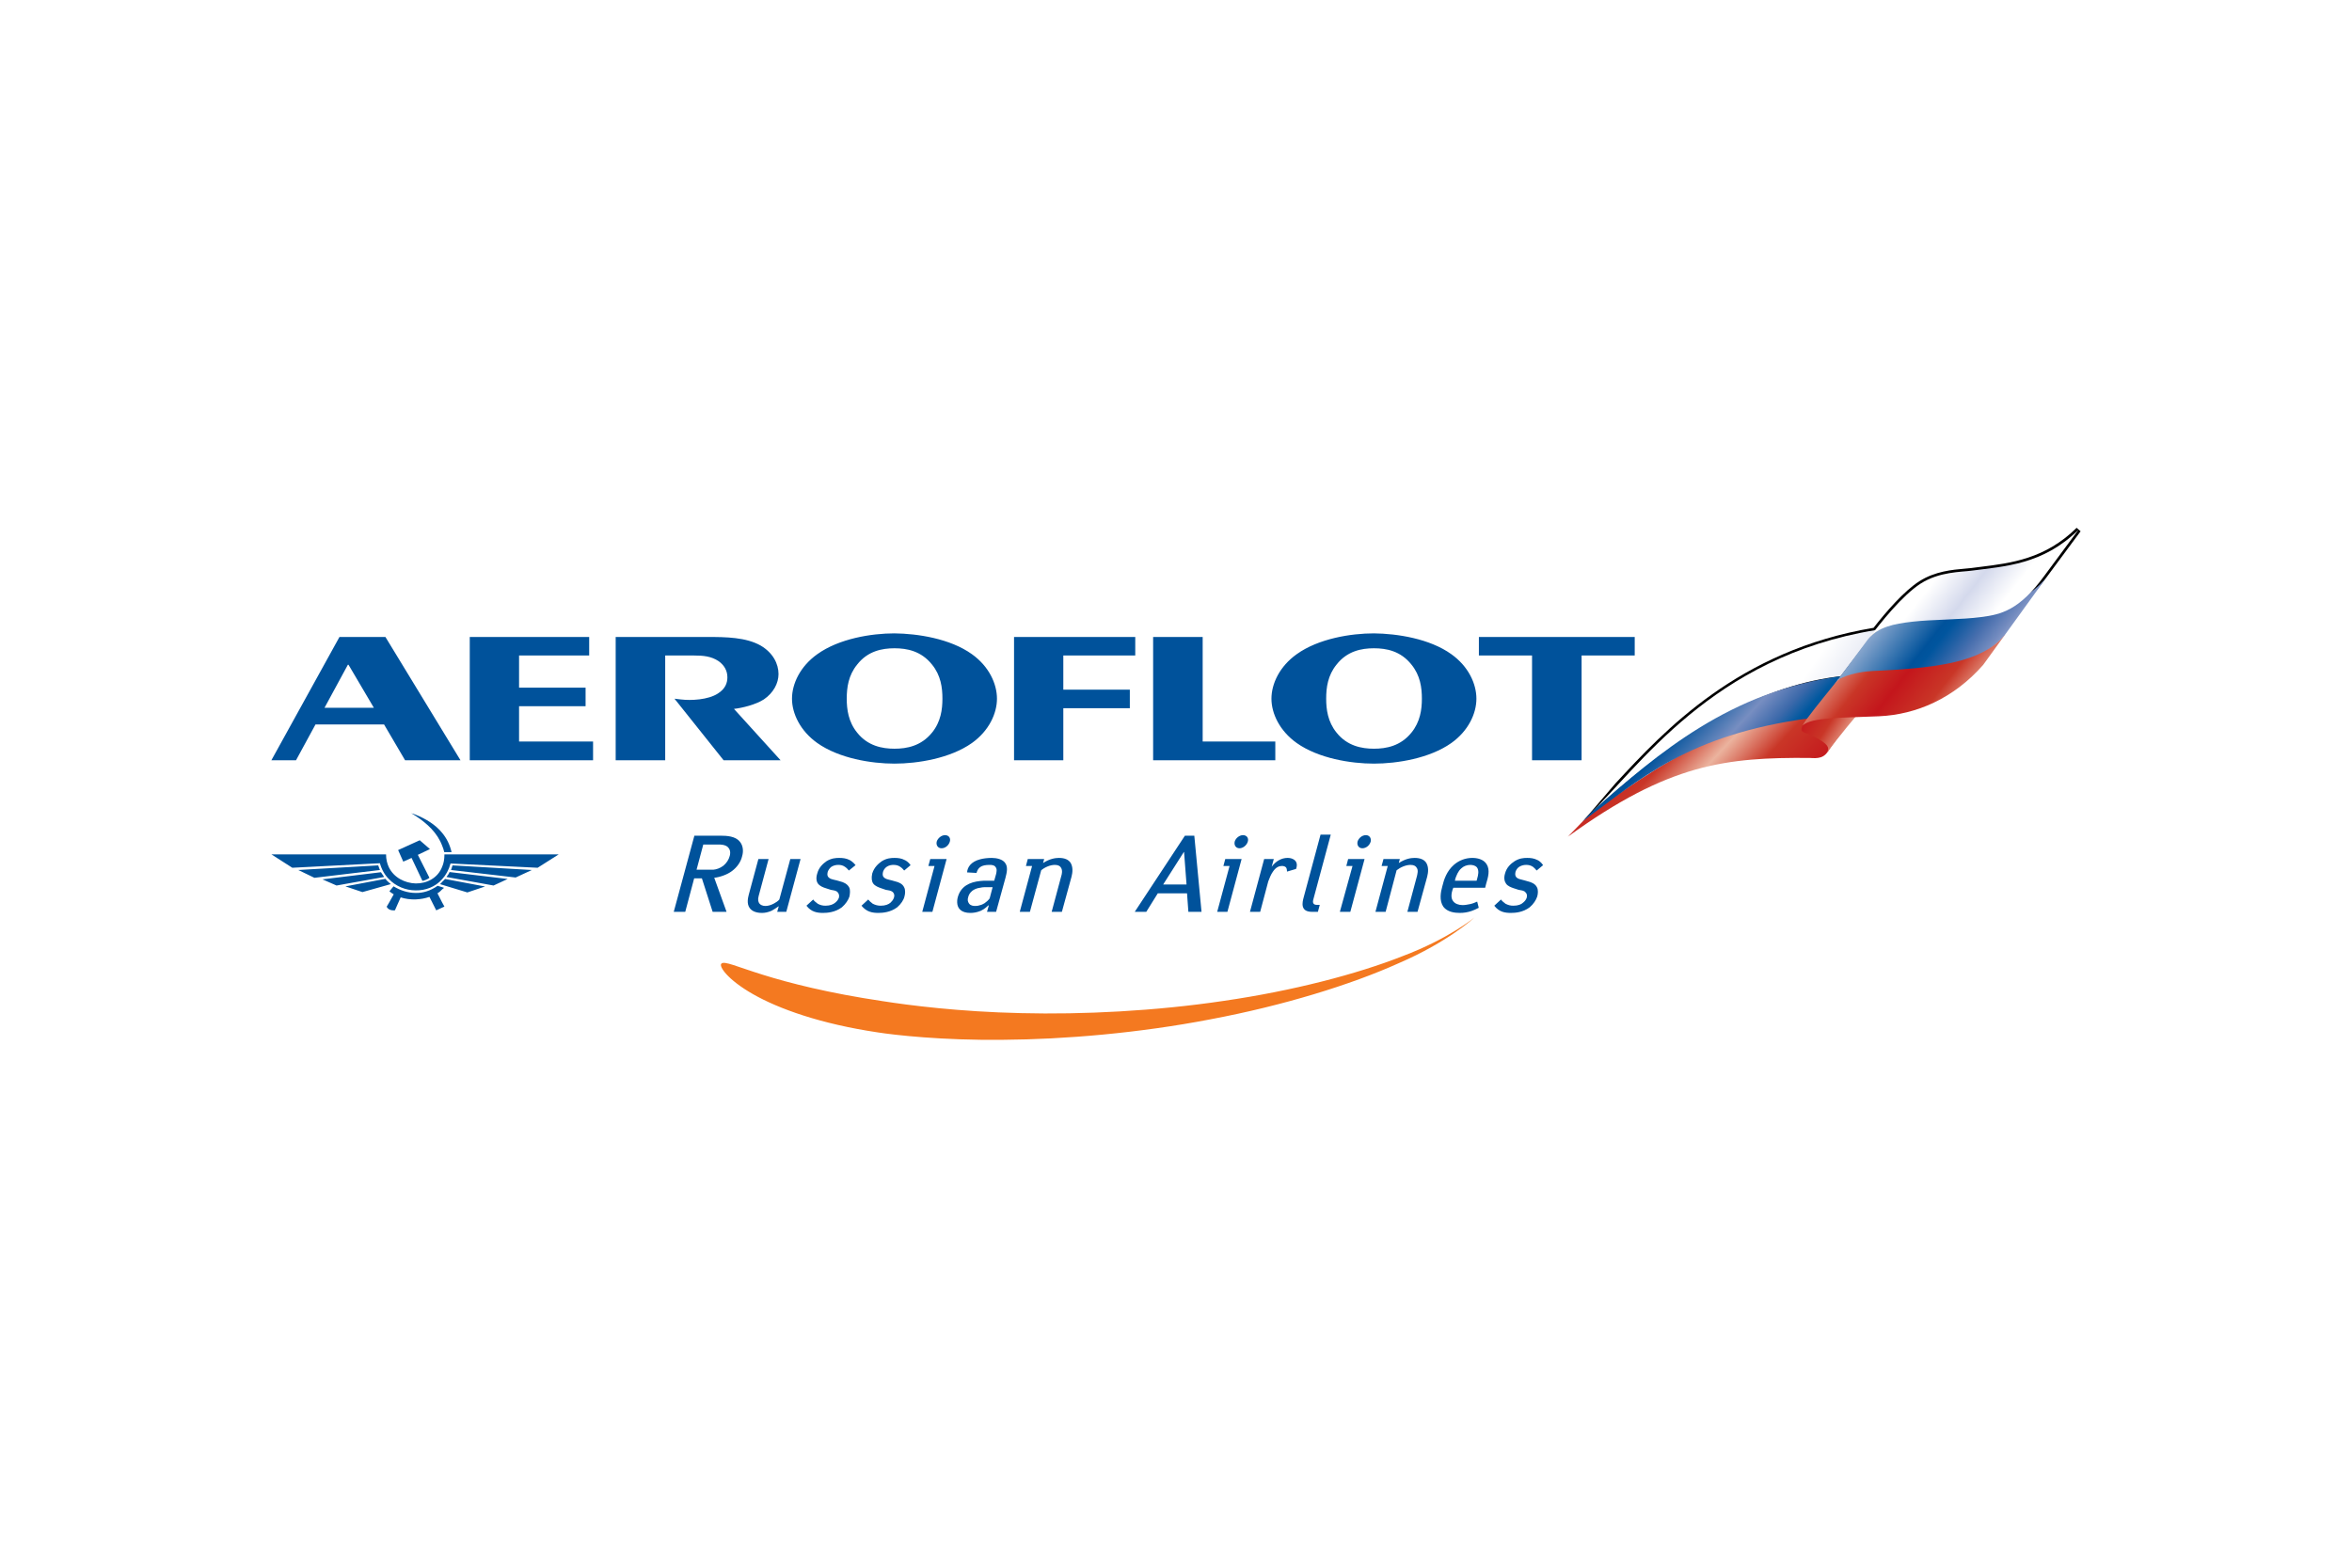
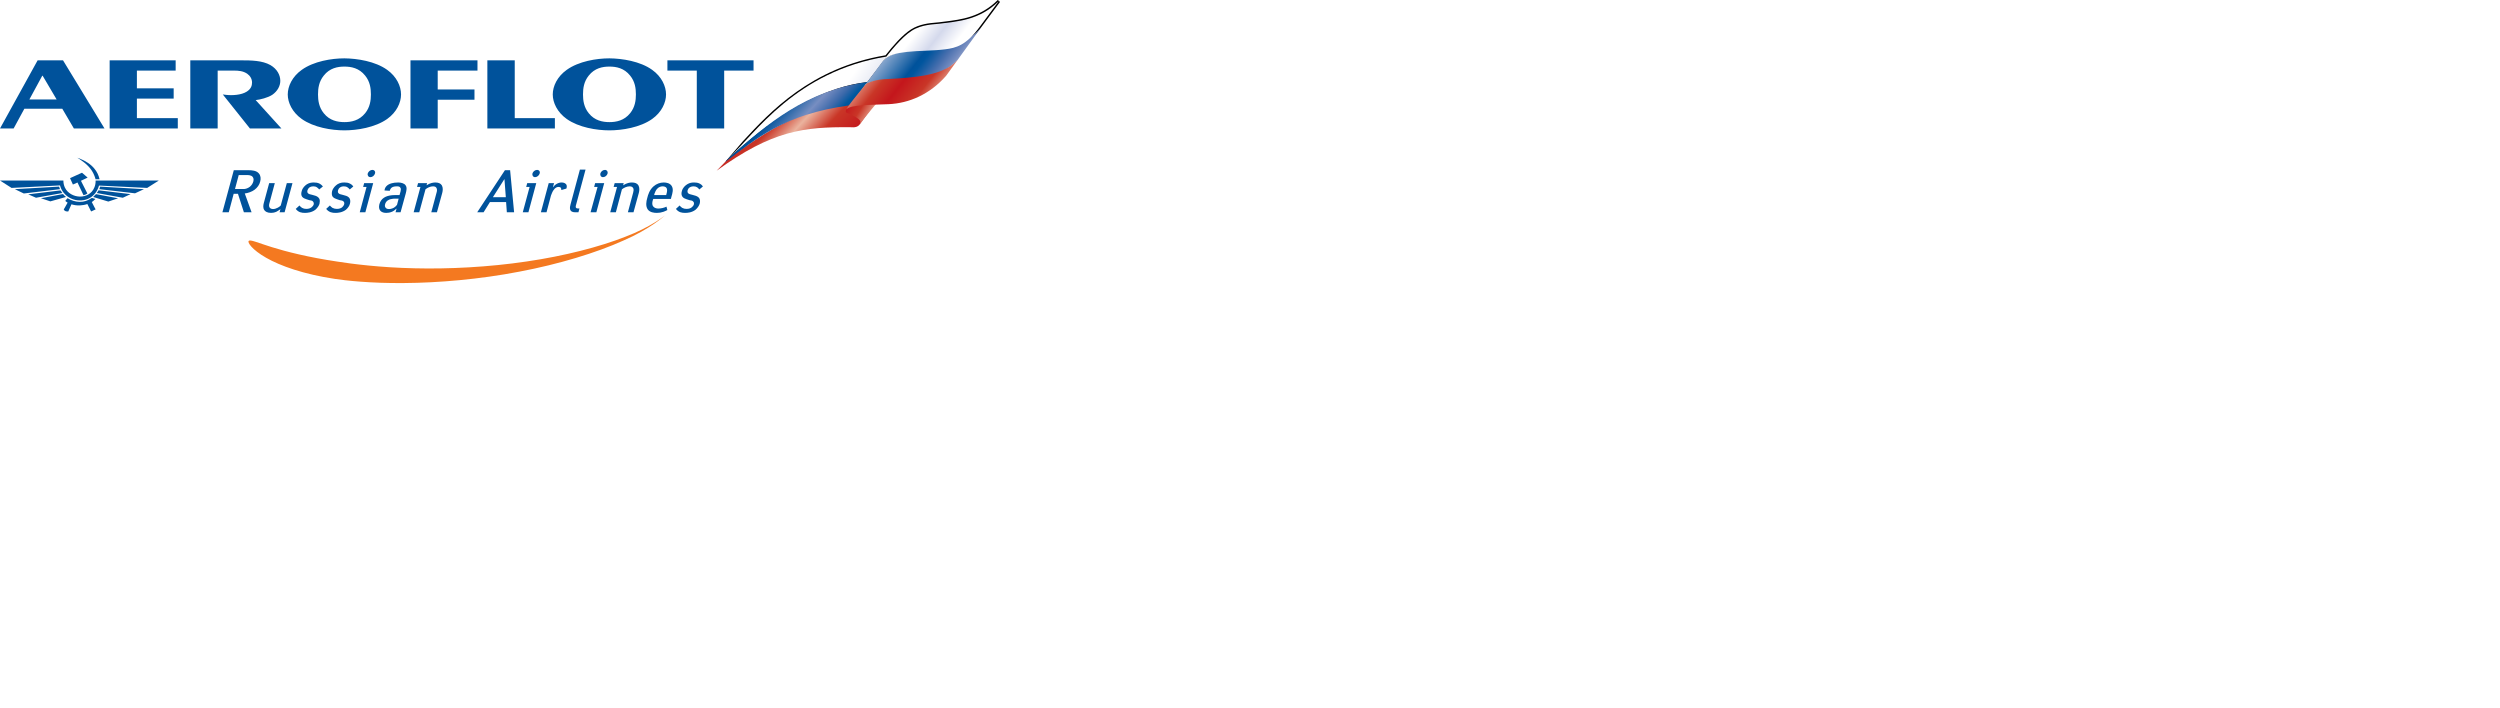
- <svg xmlns="http://www.w3.org/2000/svg" height="800" width="1200" version="1.0" viewBox="-43.59 -20.565 377.777 123.39">
+ <svg xmlns="http://www.w3.org/2000/svg" width="250%" height="250%">
  <path d="M10.466 57.464l-2.265-.991 9.396-1.145c.167.271.329.511.519.765zm25.22 0l2.268-1.051-9.343-1.114c-.082.3-.33.54-.498.794zm-1.363.157l-2.847.954-4.046-1.228-.351-.11c.135-.106.245-.213.351-.357.171-.133.307-.327.467-.467zm7.513-2.65l-2.6 1.205-10.381-1.205c.085-.243.167-.49.244-.741zm.928-.36l3.39-2.152H27.793c0 .767-.111 1.425-.363 1.992-.704 1.829-2.479 2.706-4.256 2.68-1.745-.051-3.525-.954-4.317-2.623-.277-.607-.438-1.251-.438-2.049H0l3.361 2.152 14.072-.728c.272 1.005.771 1.882 1.424 2.529 1.123 1.181 2.729 1.832 4.317 1.832 1.559.033 3.14-.54 4.256-1.799.605-.654 1.069-1.502 1.345-2.52zm-15.334 5.58l.363.657-.363.166-.952.438-1.091-2.162c-.685.24-1.443.377-2.213.406-.821.03-1.672-.086-2.409-.327l-.924 2.083c-.304.023-.713 0-.984-.196-.14-.084-.277-.218-.331-.407l.331-.551.792-1.419c-.249-.167-.465-.276-.688-.493l.658-.792c1.125.685 2.352 1.062 3.556 1.062 1.204.03 2.4-.354 3.521-1.145l.734.218.307.113c-.109.079-.193.156-.307.243-.215.217-.405.435-.756.627zm0-11.181c.712.846 1.236 1.89 1.51 3.091h-1.173c-.085-.354-.195-.711-.337-1.038-.783-2.076-2.4-3.551-4.256-4.781-.247-.141-.467-.301-.712-.438.245.083.465.163.712.246 1.69.682 3.193 1.613 4.256 2.92zm-3.169 7.71c.309-.054.769-.221 1.126-.494l-1.863-3.688 1.941-.927-1.635-1.418-.656.297-2.817 1.281.827 1.858 1.333-.597zm-5.077.517c-.111-.08-.223-.187-.327-.273-.219-.19-.414-.384-.542-.574l-6.424 1.212 2.734.918zm-1.751-2.266c-.108-.243-.187-.49-.272-.741l-12.843.741 2.596 1.255z" clip-rule="evenodd" fill="#00529b" fill-rule="evenodd" />
  <path d="M98.131 76.032c4.236.668 12.351 1.715 22.289 1.933 9.918.25 21.578-.33 32.597-1.976 11.018-1.599 21.346-4.285 28.68-7.182 7.39-2.784 11.522-6.177 11.503-6.19.04.02-4.266 3.944-12.094 7.312-7.747 3.497-18.686 6.851-30.205 9.017-11.506 2.227-23.575 3.244-33.393 3.304-9.815.114-17.441-.771-20.113-1.19-9.235-1.376-15.944-3.805-20.038-6.144-4.133-2.356-5.51-4.485-5.079-4.899.457-.491 2.515.503 6.683 1.792 4.172 1.307 10.523 2.938 19.17 4.223z" fill="#f47920" />
  <g transform="translate(-.667 -.869)">
    <path d="M275.223 7.136l-1.573.2-1.009.096c-1.892.164-4.747.407-7.267 2.012-2.499 1.595-5.363 4.926-7.364 7.489-21.702 3.634-33.6 16.492-41.473 25.011l-4.935 5.76.827-.257c14.789-13.646 27.979-20.944 40.329-22.309l.183-.02 1.645-2.146 3.461-4.539c1.423-1.282 3.392-1.735 6.291-2.066l5.059-.323 5.987-.42c3.42-.458 6.358-1.246 10.39-6.785l5.491-7.412-.644-.558c-5.038 4.991-10.541 5.669-15.398 6.267zm.104.847c4.208-.517 8.877-1.265 13.383-4.542-1.626 2.196-3.625 4.895-3.625 4.895-3.842 5.276-6.49 5.998-9.814 6.441 0 .003-5.91.413-5.91.413l-5.119.331c-2.162.244-3.735.704-5.117 1.392 1.925-2.423 4.479-5.323 6.713-6.748 2.339-1.495 5.068-1.725 6.875-1.882l1.052-.104c0 .001 1.562-.196 1.562-.196zm-17.984 9.975c-.389.501-3.435 4.495-3.435 4.495s-1.252 1.635-1.434 1.873c-10.551 1.215-21.69 6.707-33.854 16.641 7.686-8.256 19.079-19.455 38.723-23.009zm16.42-9.778h.007z" clip-rule="evenodd" fill-rule="evenodd" />
    <linearGradient gradientTransform="matrix(.246 0 0 .246 1029.151 996.5813)" y2="-3851.611" x2="-3204.31" y1="-3928.329" x1="-3286.58" gradientUnits="userSpaceOnUse" id="a">
      <stop offset=".006" stop-color="#c4161c" />
      <stop offset=".3" stop-color="#c93627" />
      <stop offset=".5" stop-color="#ebb39e" />
      <stop offset=".719" stop-color="#c93627" />
      <stop offset="1" stop-color="#c4161c" />
    </linearGradient>
    <path d="M212.15 47.151c15.694-11.47 24.131-16.024 42.773-16.191l-4.016 5.417c-.756 1.607-1.929 1.534-3.164 1.46-13.327-.106-22.636.888-38.826 12.645z" clip-rule="evenodd" fill="url(#a)" fill-rule="evenodd" />
    <linearGradient gradientTransform="matrix(.246 0 0 .246 1029.151 996.5813)" y2="-3864.42" x2="-3147.601" y1="-3961.131" x1="-3285.718" gradientUnits="userSpaceOnUse" id="b">
      <stop offset="0" stop-color="#fff" />
      <stop offset=".343" stop-color="#fff" />
      <stop offset=".55" stop-color="#fff" />
      <stop offset=".91" stop-color="#c2cae3" />
    </linearGradient>
    <path d="M212.14 47.133c15.793-14.572 28.978-21.136 40.572-22.417 1.026-1.358 4.567-5.907 5.64-7.422-26.428 4.315-38.111 22.201-46.212 29.839z" clip-rule="evenodd" fill="url(#b)" fill-rule="evenodd" />
    <linearGradient gradientTransform="matrix(.246 0 0 .246 1029.151 996.5813)" y2="-3878.393" x2="-3213.949" y1="-3924.665" x1="-3263.569" gradientUnits="userSpaceOnUse" id="c">
      <stop offset=".107" stop-color="#00529b" />
      <stop offset=".5" stop-color="#778ec1" />
      <stop offset=".52" stop-color="#728abf" />
      <stop offset=".728" stop-color="#3c69aa" />
      <stop offset=".881" stop-color="#00589f" />
      <stop offset=".961" stop-color="#00529b" />
    </linearGradient>
    <path d="M212.951 46.299c-.313.3-1.403 1.475-1.716 1.755 9.268-6.834 17.03-13.948 36.361-16.578.963-1.091 3.775-4.789 5.1-6.761-17.623 2.396-29.149 12.235-39.745 21.584z" clip-rule="evenodd" fill="url(#c)" fill-rule="evenodd" />
    <linearGradient gradientTransform="matrix(.246 0 0 .246 1029.151 996.5813)" y2="-3909.929" x2="-3149.217" y1="-3928.29" x1="-3178.601" gradientUnits="userSpaceOnUse" id="d">
      <stop offset=".006" stop-color="#c4161c" />
      <stop offset=".494" stop-color="#c93627" />
      <stop offset="1" stop-color="#ebb39e" />
    </linearGradient>
    <path d="M250.557 37.002c.17-.597.586-1.041-1.373-2.196-2.305-1.358-3.102-.787-2.592-2.168.379-1.048 5.33-3.134 8.943-1.91.001.001-3.205 3.715-4.978 6.274z" clip-rule="evenodd" fill="url(#d)" fill-rule="evenodd" />
    <linearGradient gradientTransform="matrix(.9841 .0195 -.0195 .9841 32.0135 115.2372)" y2="-96.551" x2="249.272" y1="-112.829" x1="227.671" gradientUnits="userSpaceOnUse" id="e">
      <stop offset=".073" stop-color="#c2cae3" />
      <stop offset=".5" stop-color="#00529b" />
      <stop offset=".545" stop-color="#00559e" />
      <stop offset=".616" stop-color="#1f5fa4" />
      <stop offset=".703" stop-color="#486fae" />
      <stop offset=".803" stop-color="#738bbf" />
      <stop offset=".913" stop-color="#abb7d9" />
      <stop offset=".949" stop-color="#c2cae3" />
    </linearGradient>
    <path d="M264.44 15.588c-3.615.484-5.895 1.385-7.343 3.21l-5.048 6.761c1.101-.984 4.428-1.468 8.032-1.561l.505.01c.15-.01.306 0 .459-.01.508-.013 1.048-.037 1.61-.051 5.112-.2 12.21-.921 16.354-5.75l6.209-8.586.743-1.022c-5.393 7.103-17.698 6.489-21.521 6.999z" clip-rule="evenodd" fill="url(#e)" fill-rule="evenodd" />
    <linearGradient gradientTransform="matrix(.9841 .0195 -.0195 .9841 32.0135 115.2372)" y2="-88.737" x2="242.386" y1="-104.165" x1="221.912" gradientUnits="userSpaceOnUse" id="f">
      <stop offset=".056" stop-color="#ebb39e" />
      <stop offset=".328" stop-color="#c93627" />
      <stop offset=".517" stop-color="#c4161c" />
      <stop offset=".747" stop-color="#c93627" />
      <stop offset=".961" stop-color="#ebb39e" />
    </linearGradient>
    <path d="M267.438 23.101c-3.878.543-8.313.704-9.585.768-2.173.096-5.061.79-5.86 1.758-2.436 3.027-4.768 5.85-5.4 7.012 1.488-1.375 6.384-1.225 12.325-1.499 5.935-.271 11.948-2.837 16.69-8.243l3.603-4.979c-2.412 3.094-6.661 4.469-11.773 5.183z" clip-rule="evenodd" fill="url(#f)" fill-rule="evenodd" />
    <linearGradient gradientTransform="matrix(.9841 .0195 -.0195 .9841 32.0135 115.2372)" y2="-103.574" x2="254.857" y1="-120.117" x1="232.904" gradientUnits="userSpaceOnUse" id="g">
      <stop offset="0" stop-color="#fff" />
      <stop offset=".3" stop-color="#fff" />
      <stop offset=".506" stop-color="#d4d9ec" />
      <stop offset=".7" stop-color="#fff" />
      <stop offset="1" stop-color="#fff" />
    </linearGradient>
    <path d="M273.707 7.757c-1.579.213-5.14.156-8.101 2.048-2.967 1.892-6.539 6.381-8.295 8.744 1.632-1.746 3.799-2.243 6.979-2.603 3.179-.367 7.772-.304 11.037-.745 3.136-.417 6.053-1.047 10.102-6.611l5.493-7.415c-5.694 5.64-11.912 5.874-17.215 6.582z" clip-rule="evenodd" fill="url(#g)" fill-rule="evenodd" />
  </g>
  <path d="M50.467 28.655v-2.979H39.782v-5.163h11.263v-2.981H31.863v19.807h19.805v-3.013H39.782v-5.671zm12.787 8.684V20.513h4.653c1.417 0 2.726.106 3.921.904.869.618 1.415 1.498 1.415 2.59 0 .911-.324 1.849-1.523 2.609-1.563 1.018-4.285 1.158-5.993.952l-.98-.117 7.887 9.888h9.151L74.3 29.087c1.341-.147 3.491-.68 4.795-1.518 1.561-1.059 2.36-2.621 2.36-4.078 0-1.632-.877-3.407-2.866-4.575-2.367-1.342-5.596-1.382-8.575-1.382H55.3V37.34h7.954zm75.5-16.826v-2.981h-19.469v19.807h7.914V28.98h10.683v-2.981h-10.683v-5.486zm22.495 16.826v-3.013h-11.666V17.532h-7.958v19.807zm32.699-16.826h8.538v16.826h7.959V20.513h8.533v-2.981h-25.03zm-16.858-3.557c-3.706 0-8.902.838-12.391 3.337-2.767 1.962-4.069 4.768-4.069 7.158 0 2.366 1.303 5.166 4.069 7.128 3.489 2.465 8.685 3.303 12.391 3.303 3.702 0 8.936-.838 12.421-3.303 2.765-1.962 4.039-4.762 4.039-7.128 0-2.39-1.274-5.196-4.039-7.158-3.485-2.499-8.719-3.301-12.421-3.337zm0 18.53c-1.965 0-4.29-.437-6.002-2.583-1.415-1.742-1.668-3.745-1.668-5.453 0-1.775.253-3.741 1.668-5.483 1.712-2.186 4.037-2.617 6.002-2.617 1.993 0 4.29.431 6.023 2.617 1.422 1.742 1.679 3.708 1.679 5.483 0 1.708-.257 3.711-1.679 5.453-1.733 2.147-4.03 2.583-6.023 2.583zm-77.01-18.53c-3.703 0-8.897.838-12.384 3.337-2.767 1.962-4.076 4.768-4.076 7.158 0 2.366 1.309 5.166 4.076 7.128 3.487 2.465 8.682 3.303 12.384 3.303s8.939-.838 12.429-3.303c2.757-1.962 4.033-4.762 4.033-7.128 0-2.39-1.276-5.196-4.033-7.158-3.49-2.499-8.727-3.301-12.429-3.337zm0 18.53c-1.962 0-4.289-.437-5.994-2.583-1.416-1.742-1.673-3.745-1.673-5.453 0-1.775.257-3.741 1.673-5.483 1.705-2.186 4.032-2.617 5.994-2.617 1.994 0 4.288.431 6.03 2.617 1.419 1.742 1.672 3.708 1.672 5.483 0 1.708-.253 3.711-1.672 5.453-1.742 2.147-4.037 2.583-6.03 2.583zM3.958 37.339l3.127-5.75h11.013l3.375 5.75h8.9L18.315 17.532h-7.379L0 37.339zm4.578-8.434l3.745-6.901h.11l4.066 6.901zM83.348 53.21l-1.763 6.504c-.218.26-.557.478-.864.641-.475.257-.946.394-1.38.394-.432 0-.815-.173-.991-.438-.128-.217-.255-.558-.085-1.164l1.596-5.937h-1.639l-1.545 5.723c-.131.521-.347 1.422.124 2.112.262.388.825.821 1.979.821.478 0 .954-.084 1.559-.344.384-.224.811-.478 1.16-.737l-.256.907h1.46l2.292-8.482zm10.485.98c-.39-.514-.867-.771-.953-.817-.548-.293-1.158-.344-1.682-.344-.558 0-1.249.051-2.019.518-.562.393-1.249.991-1.503 1.985-.23.73-.137 1.288.124 1.636.299.39.817.6 1.254.729l.814.265c.426.086.861.086 1.116.423.13.177.267.395.177.822-.132.387-.384.644-.604.817-.299.263-.82.483-1.55.483-.472 0-.862-.097-1.248-.313-.342-.254-.604-.471-.735-.681l-1.082.994c.779 1.021 1.733 1.158 2.675 1.158.642 0 1.94-.084 3.019-.904.598-.514 1.033-1.168 1.209-1.726.085-.437.17-1.074-.043-1.469-.306-.6-.994-.857-1.383-.947l-.604-.174c-.769-.174-1.117-.257-1.291-.474-.168-.123-.303-.384-.168-.901.078-.213.258-.563.595-.82.431-.261.828-.301 1.126-.301.386 0 .731.09 1.035.301.259.17.47.391.644.607zm8.836 0c-.347-.514-.818-.771-.946-.817-.514-.293-1.125-.344-1.637-.344-.594 0-1.249.051-2.025.518-.561.393-1.251.991-1.552 1.985-.164.73-.085 1.288.174 1.636.301.39.867.6 1.248.729l.774.265c.431.086.867.086 1.165.423.13.177.258.395.13.822-.13.387-.384.644-.563.817-.302.263-.815.483-1.55.483-.473 0-.857-.097-1.29-.313-.349-.254-.563-.471-.734-.681l-1.078.994c.829 1.021 1.772 1.158 2.715 1.158.651 0 1.937-.084 3.019-.904.602-.514 1.034-1.168 1.163-1.726.13-.437.17-1.074-.043-1.469-.258-.6-.95-.857-1.375-.947l-.608-.174c-.736-.174-1.07-.257-1.251-.474-.167-.123-.295-.384-.167-.901.085-.213.214-.563.602-.82.391-.261.817-.301 1.074-.301.437 0 .777.09 1.081.301.262.17.472.391.646.607zm3.16-.98l-.305 1.114h.99l-1.973 7.368h1.63l2.282-8.482zm1.036-2.801c-.138.598.215 1.072.78 1.072.6 0 1.155-.475 1.328-1.072.168-.567-.173-1.037-.777-1.037-.551 0-1.157.469-1.331 1.037zm14.968 11.283l1.814-6.678c.568-.477 1.427-.864 2.199-.864.561 0 .868.214.991.471.261.394.132 1.034.041 1.295l-1.549 5.776h1.64l1.549-5.643c.177-.694.257-1.512-.129-2.199-.347-.558-.987-.821-1.897-.821-.554 0-1.503.131-2.543.821l.176-.641h-2.634l-.296 1.114h.989l-1.98 7.368h1.629zM67.941 49.459l-3.314 12.233h1.848l1.432-5.379h1.241l1.728 5.379h2.234l-1.979-5.473c.908-.093 2.116-.518 2.844-1.078.813-.604 1.426-1.465 1.631-2.37.262-.867.141-1.765-.374-2.362-.694-.867-2.074-.95-3.066-.95h-1.16zm3.065 5.462h-2.715l1.08-4.044h2.458c.26 0 1.071 0 1.505.431.255.26.473.69.294 1.378-.17.647-.518 1.165-1.029 1.596-.559.426-1.166.602-1.593.639zm42.853 1.816c-1.721.173-3.147.861-3.618 2.632-.045.207-.088.384-.088.555v.301c.043.95.688 1.642 2.11 1.642.514 0 1.032-.084 1.596-.311.047 0 .088-.033.169-.077.563-.26.986-.693 1.123-.82h.085l-.295 1.034h1.463l1.506-5.473c.219-.864.427-1.726-.047-2.369-.39-.604-1.376-.821-2.147-.821-.739 0-1.385.09-1.858.217-1.502.384-2.069 1.292-2.113 2.109l1.513.087c.122-.428.301-.734.6-.948.347-.254.864-.344 1.51-.344.348 0 .774.04.945.344.264.304.174.734.09 1.125l-.304 1.074h-1.207c-.348-.001-.728-.001-1.033.043zm0 3.874c-.259.097-.517.137-.779.137-.337 0-.771-.04-1.027-.394-.215-.304-.263-.602-.13-1.035.085-.34.255-.688.685-1.03.258-.174.604-.392 1.251-.471.213-.051.473-.09.781-.09h1.206l-.476 1.805c-.261.347-.518.561-.825.777-.253.138-.473.265-.686.301zm39.351-7.401l-.298 1.114h.991l-1.988 7.368h1.64l2.281-8.482zm1.516-2.801c-.135.598.21 1.072.776 1.072.553 0 1.158-.475 1.329-1.072.177-.567-.171-1.037-.776-1.037-.554 0-1.17.469-1.329 1.037zm4.733 2.801l-2.28 8.482h1.639l1.293-4.872c.213-.558.425-1.118.732-1.549.516-.82 1.113-.947 1.465-.947.215 0 .468.04.645.214.121.133.172.383.172.69l1.465-.431c.295-.858 0-1.338-.514-1.588-.268-.13-.566-.181-.867-.181-.948 0-1.889.518-2.543 1.422l.342-1.241h-1.549zm9.057-3.925l-2.711 10.084c-.21.771-.604 2.323 1.34 2.323h.945l.299-1.117h-.468c-.817 0-.606-.695-.568-.861l2.805-10.429zm4.431 3.925l-.29 1.114h.994l-2.034 7.368h1.681l2.287-8.482zm1.511-2.801c-.132.598.215 1.072.776 1.072.606 0 1.167-.475 1.336-1.072.129-.567-.218-1.037-.771-1.037-.607 0-1.164.469-1.341 1.037zm4.511 11.283l1.764-6.678c.603-.477 1.467-.864 2.237-.864.562 0 .869.214.994.471.301.394.087 1.034.044 1.295l-1.547 5.776h1.631l1.552-5.643c.173-.694.26-1.512-.13-2.199-.337-.558-.991-.821-1.89-.821-.606 0-1.469.131-2.543.821l.171-.641h-2.627l-.304 1.114h.989l-1.977 7.369zm25.294-7.502c-.341-.514-.771-.771-.908-.817-.559-.293-1.11-.344-1.632-.344-.612 0-1.251.051-2.022.518-.605.393-1.295.991-1.552 1.985-.226.73-.088 1.288.166 1.636.262.39.822.6 1.211.729l.819.265c.425.086.866.086 1.11.423.182.177.268.395.182.822-.124.387-.383.644-.604.817-.263.263-.777.483-1.55.483-.485 0-.825-.097-1.256-.313-.341-.254-.595-.471-.728-.681l-1.077.994c.774 1.021 1.727 1.158 2.673 1.158.688 0 1.938-.084 3.015-.904.607-.514 1.028-1.168 1.207-1.726.13-.437.175-1.074-.035-1.469-.265-.6-1.003-.857-1.382-.947l-.61-.174c-.722-.174-1.075-.257-1.288-.474-.135-.123-.301-.384-.174-.901.086-.213.207-.563.605-.82.426-.261.856-.301 1.12-.301.429 0 .726.09 1.069.301.221.17.432.391.607.607zm-65.592 7.502h1.853l1.853-2.977h4.693l.217 2.977h2.112l-1.16-12.233h-1.51zm4.568-4.394l3.315-5.213h.041l.395 5.213zm46.601.52h5.118l.136-.561c.342-1.131.683-2.29.088-3.233-.519-.814-1.553-.995-2.289-.995-1.091 0-2.138.391-2.97 1.121-1.125.991-1.588 2.322-1.85 3.448-.258.906-.521 2.281.168 3.276.645.854 1.816.991 2.629.991.66 0 1.27-.094 1.902-.311.339-.123.768-.297 1.155-.511l-.251-.994c-.395.174-.692.304-1.126.397-.402.073-.781.163-1.21.163-.641 0-1.205-.217-1.501-.597-.478-.561-.259-1.43-.127-1.853zm.255-1.125l.085-.38c.178-.44.391-1.128.944-1.605.364-.354.923-.558 1.427-.558.434 0 .858.131 1.078.388.383.521.21 1.251.048 1.812l-.094.344h-3.488z" clip-rule="evenodd" fill="#00529b" fill-rule="evenodd" />
</svg>
